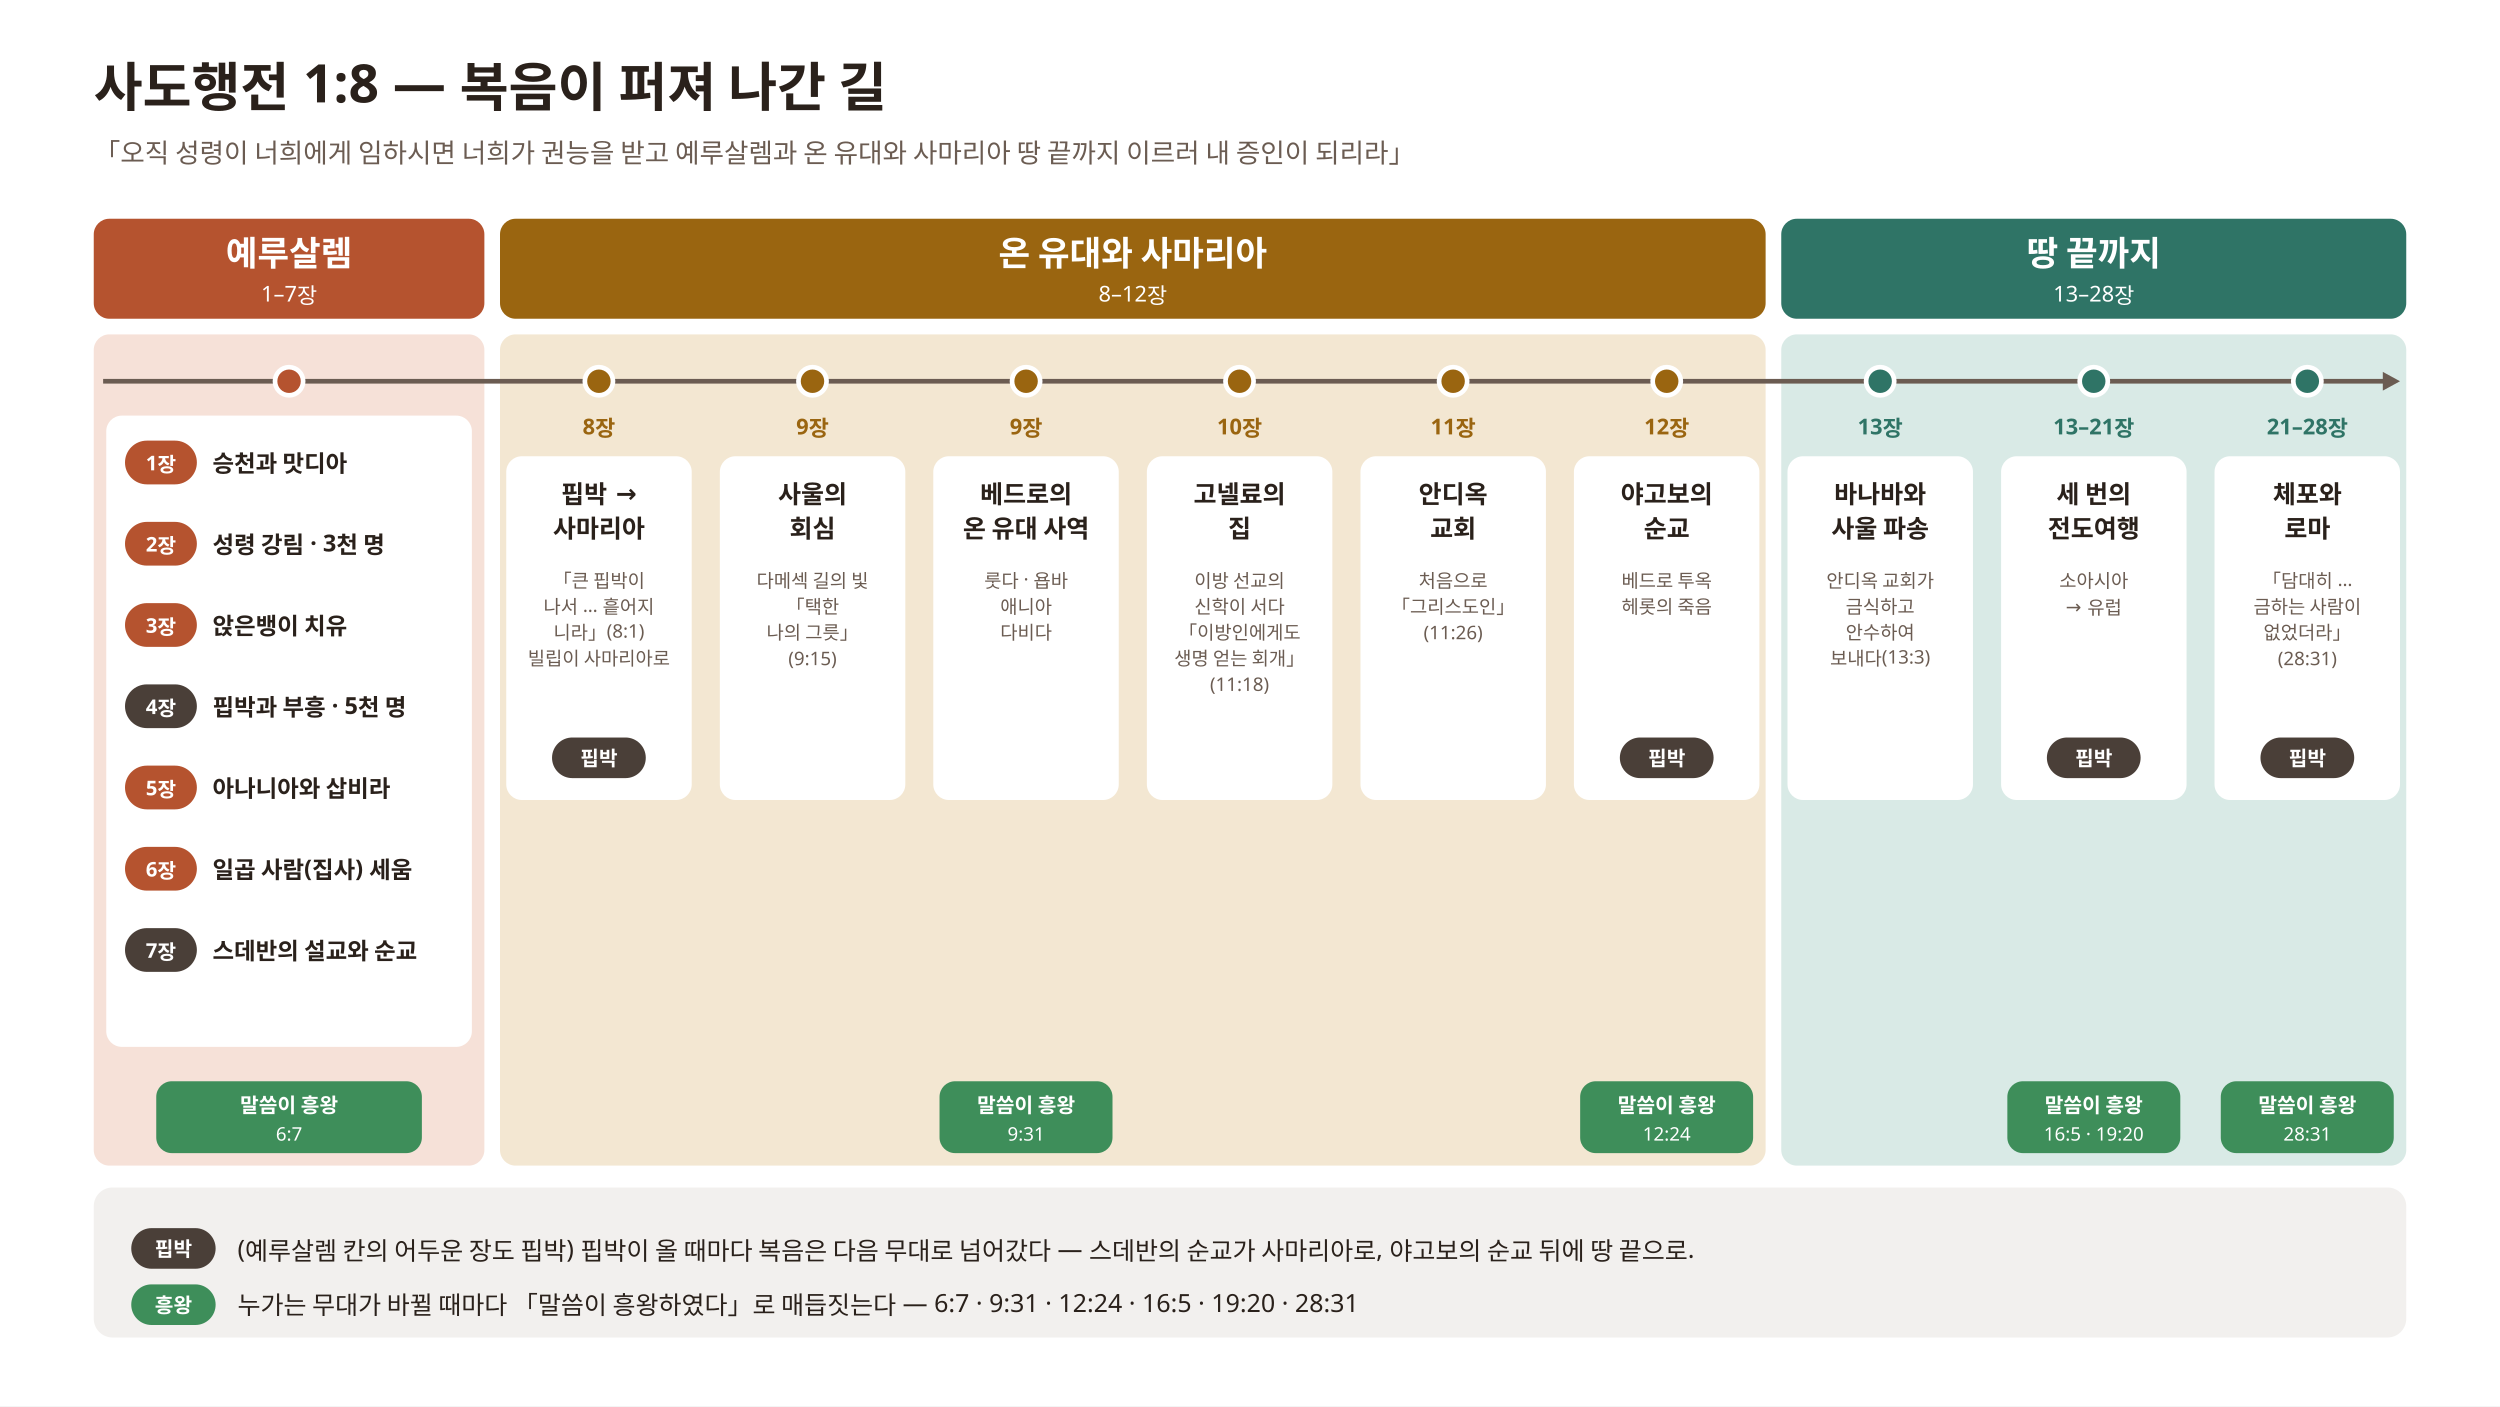
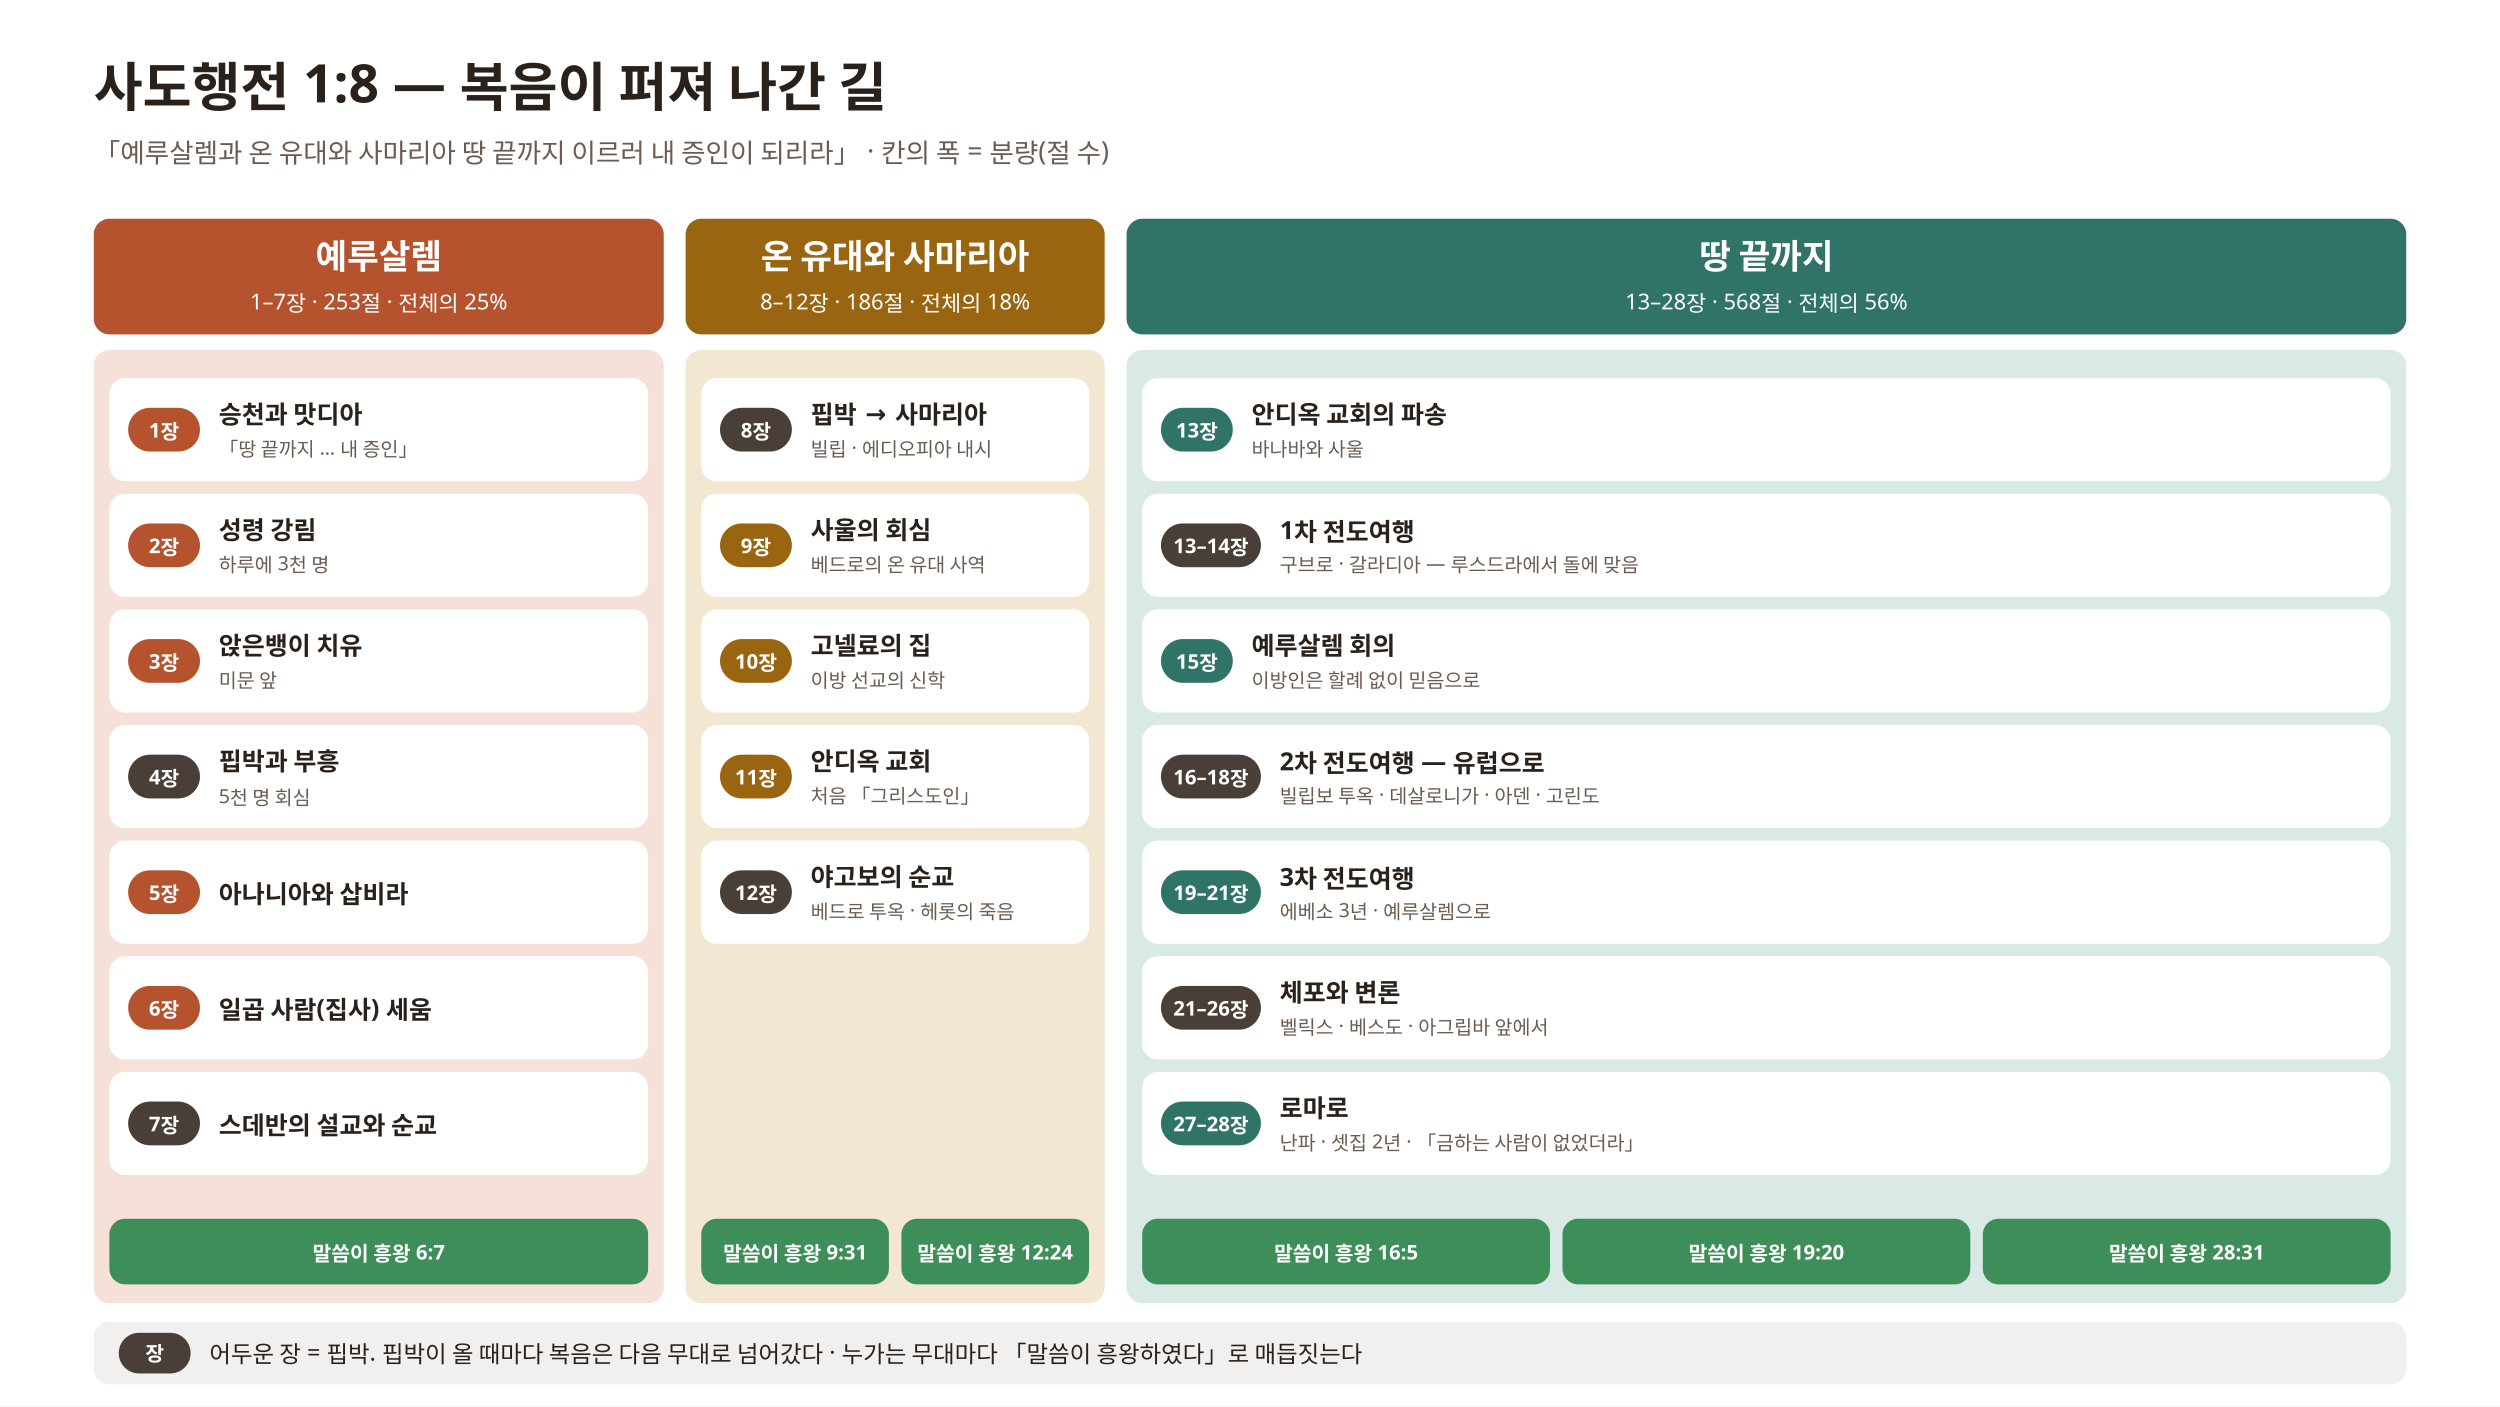
<svg xmlns="http://www.w3.org/2000/svg" width="1600" height="900" viewBox="0 0 1600 900" font-family="'Malgun Gothic','맑은 고딕','Noto Sans KR','WenQuanYi Zen Hei',sans-serif">
  <rect x="0.0" y="0.0" width="1600.0" height="900.0" rx="0" fill="#FFFFFF" stroke="none" stroke-width="0" />
  <text x="60.0" y="68.0" font-size="34" fill="#2A211B" font-weight="700" text-anchor="start">사도행전 1:8 — 복음이 퍼져 나간 길</text>
-   <text x="60.0" y="104.0" font-size="17" fill="#6B5C52" font-weight="400" text-anchor="start">「오직 성령이 너희에게 임하시면 너희가 권능을 받고 예루살렘과 온 유대와 사마리아 땅 끝까지 이르러 내 증인이 되리라」</text>
-   <rect x="60.0" y="140.0" width="250.0" height="64.0" rx="10" fill="#B5532F" stroke="none" stroke-width="0" />
-   <text x="185.0" y="170.0" font-size="22" fill="#FFFFFF" font-weight="700" text-anchor="middle">예루살렘</text>
-   <text x="185.0" y="193.0" font-size="14" fill="#FFFFFF" font-weight="400" text-anchor="middle">1–7장</text>
-   <rect x="60.0" y="214.0" width="250.0" height="532.0" rx="10" fill="#F6E1D8" stroke="none" stroke-width="0" />
-   <rect x="320.0" y="140.0" width="810.0" height="64.0" rx="10" fill="#9A6510" stroke="none" stroke-width="0" />
-   <text x="725.0" y="170.0" font-size="22" fill="#FFFFFF" font-weight="700" text-anchor="middle">온 유대와 사마리아</text>
-   <text x="725.0" y="193.0" font-size="14" fill="#FFFFFF" font-weight="400" text-anchor="middle">8–12장</text>
-   <rect x="320.0" y="214.0" width="810.0" height="532.0" rx="10" fill="#F3E7D2" stroke="none" stroke-width="0" />
-   <rect x="1140.0" y="140.0" width="400.0" height="64.0" rx="10" fill="#2F7466" stroke="none" stroke-width="0" />
-   <text x="1340.0" y="170.0" font-size="22" fill="#FFFFFF" font-weight="700" text-anchor="middle">땅 끝까지</text>
-   <text x="1340.0" y="193.0" font-size="14" fill="#FFFFFF" font-weight="400" text-anchor="middle">13–28장</text>
-   <rect x="1140.0" y="214.0" width="400.0" height="532.0" rx="10" fill="#D9EAE6" stroke="none" stroke-width="0" />
-   <line x1="66.0" y1="244.0" x2="1527.0" y2="244.0" stroke="#6B5C52" stroke-width="3" />
-   <path d="M1536.0,244.0 L1525.0,238.0 L1525.0,250.0 Z" fill="#6B5C52" />
-   <circle cx="185.0" cy="244" r="9" fill="#B5532F" stroke="#FFFFFF" stroke-width="3" />
-   <rect x="68.0" y="266.0" width="234.0" height="404.0" rx="10" fill="#FFFFFF" stroke="none" stroke-width="0" />
-   <rect x="80.0" y="282.0" width="46.0" height="28.0" rx="14" fill="#B5532F" stroke="none" stroke-width="0" />
-   <text x="103.0" y="301.0" font-size="13" fill="#FFFFFF" font-weight="700" text-anchor="middle">1장</text>
-   <text x="136.0" y="302.0" font-size="15" fill="#2A211B" font-weight="700" text-anchor="start">승천과 맛디아</text>
-   <rect x="80.0" y="334.0" width="46.0" height="28.0" rx="14" fill="#B5532F" stroke="none" stroke-width="0" />
-   <text x="103.0" y="353.0" font-size="13" fill="#FFFFFF" font-weight="700" text-anchor="middle">2장</text>
-   <text x="136.0" y="354.0" font-size="15" fill="#2A211B" font-weight="700" text-anchor="start">성령 강림 · 3천 명</text>
-   <rect x="80.0" y="386.0" width="46.0" height="28.0" rx="14" fill="#B5532F" stroke="none" stroke-width="0" />
-   <text x="103.0" y="405.0" font-size="13" fill="#FFFFFF" font-weight="700" text-anchor="middle">3장</text>
-   <text x="136.0" y="406.0" font-size="15" fill="#2A211B" font-weight="700" text-anchor="start">앉은뱅이 치유</text>
-   <rect x="80.0" y="438.0" width="46.0" height="28.0" rx="14" fill="#4A3F38" stroke="none" stroke-width="0" />
-   <text x="103.0" y="457.0" font-size="13" fill="#FFFFFF" font-weight="700" text-anchor="middle">4장</text>
-   <text x="136.0" y="458.0" font-size="15" fill="#2A211B" font-weight="700" text-anchor="start">핍박과 부흥 · 5천 명</text>
-   <rect x="80.0" y="490.0" width="46.0" height="28.0" rx="14" fill="#B5532F" stroke="none" stroke-width="0" />
-   <text x="103.0" y="509.0" font-size="13" fill="#FFFFFF" font-weight="700" text-anchor="middle">5장</text>
-   <text x="136.0" y="510.0" font-size="15" fill="#2A211B" font-weight="700" text-anchor="start">아나니아와 삽비라</text>
-   <rect x="80.0" y="542.0" width="46.0" height="28.0" rx="14" fill="#B5532F" stroke="none" stroke-width="0" />
-   <text x="103.0" y="561.0" font-size="13" fill="#FFFFFF" font-weight="700" text-anchor="middle">6장</text>
-   <text x="136.0" y="562.0" font-size="15" fill="#2A211B" font-weight="700" text-anchor="start">일곱 사람(집사) 세움</text>
-   <rect x="80.0" y="594.0" width="46.0" height="28.0" rx="14" fill="#4A3F38" stroke="none" stroke-width="0" />
-   <text x="103.0" y="613.0" font-size="13" fill="#FFFFFF" font-weight="700" text-anchor="middle">7장</text>
-   <text x="136.0" y="614.0" font-size="15" fill="#2A211B" font-weight="700" text-anchor="start">스데반의 설교와 순교</text>
-   <rect x="100.0" y="692.0" width="170.0" height="46.0" rx="10" fill="#3E8E5A" stroke="none" stroke-width="0" />
-   <text x="185.0" y="712.0" font-size="13" fill="#FFFFFF" font-weight="700" text-anchor="middle">말씀이 흥왕</text>
-   <text x="185.0" y="730.0" font-size="12" fill="#FFFFFF" font-weight="400" text-anchor="middle">6:7</text>
-   <circle cx="383.3" cy="244" r="9" fill="#9A6510" stroke="#FFFFFF" stroke-width="3" />
-   <text x="383.3" y="278.0" font-size="14" fill="#9A6510" font-weight="700" text-anchor="middle">8장</text>
-   <rect x="324.0" y="292.0" width="118.7" height="220.0" rx="10" fill="#FFFFFF" stroke="none" stroke-width="0" />
-   <text x="383.3" y="322.0" font-size="16" fill="#2A211B" font-weight="700" text-anchor="middle">핍박 →</text>
-   <text x="383.3" y="344.0" font-size="16" fill="#2A211B" font-weight="700" text-anchor="middle">사마리아</text>
-   <text x="383.3" y="376.0" font-size="12" fill="#6B5C52" font-weight="400" text-anchor="middle">「큰 핍박이</text>
-   <text x="383.3" y="392.6" font-size="12" fill="#6B5C52" font-weight="400" text-anchor="middle">나서 … 흩어지</text>
-   <text x="383.3" y="409.1" font-size="12" fill="#6B5C52" font-weight="400" text-anchor="middle">니라」(8:1)</text>
-   <text x="383.3" y="425.7" font-size="12" fill="#6B5C52" font-weight="400" text-anchor="middle">빌립이 사마리아로</text>
-   <rect x="353.3" y="472.0" width="60.0" height="26.0" rx="13" fill="#4A3F38" stroke="none" stroke-width="0" />
-   <text x="383.3" y="490.0" font-size="13" fill="#FFFFFF" font-weight="700" text-anchor="middle">핍박</text>
-   <circle cx="520.0" cy="244" r="9" fill="#9A6510" stroke="#FFFFFF" stroke-width="3" />
-   <text x="520.0" y="278.0" font-size="14" fill="#9A6510" font-weight="700" text-anchor="middle">9장</text>
-   <rect x="460.7" y="292.0" width="118.7" height="220.0" rx="10" fill="#FFFFFF" stroke="none" stroke-width="0" />
-   <text x="520.0" y="322.0" font-size="16" fill="#2A211B" font-weight="700" text-anchor="middle">사울의</text>
-   <text x="520.0" y="344.0" font-size="16" fill="#2A211B" font-weight="700" text-anchor="middle">회심</text>
-   <text x="520.0" y="376.0" font-size="12" fill="#6B5C52" font-weight="400" text-anchor="middle">다메섹 길의 빛</text>
-   <text x="520.0" y="392.6" font-size="12" fill="#6B5C52" font-weight="400" text-anchor="middle">「택한</text>
-   <text x="520.0" y="409.1" font-size="12" fill="#6B5C52" font-weight="400" text-anchor="middle">나의 그릇」</text>
-   <text x="520.0" y="425.7" font-size="12" fill="#6B5C52" font-weight="400" text-anchor="middle">(9:15)</text>
-   <circle cx="656.7" cy="244" r="9" fill="#9A6510" stroke="#FFFFFF" stroke-width="3" />
-   <text x="656.7" y="278.0" font-size="14" fill="#9A6510" font-weight="700" text-anchor="middle">9장</text>
-   <rect x="597.3" y="292.0" width="118.7" height="220.0" rx="10" fill="#FFFFFF" stroke="none" stroke-width="0" />
-   <text x="656.7" y="322.0" font-size="16" fill="#2A211B" font-weight="700" text-anchor="middle">베드로의</text>
-   <text x="656.7" y="344.0" font-size="16" fill="#2A211B" font-weight="700" text-anchor="middle">온 유대 사역</text>
-   <text x="656.7" y="376.0" font-size="12" fill="#6B5C52" font-weight="400" text-anchor="middle">룻다 · 욥바</text>
-   <text x="656.7" y="392.6" font-size="12" fill="#6B5C52" font-weight="400" text-anchor="middle">애니아</text>
-   <text x="656.7" y="409.1" font-size="12" fill="#6B5C52" font-weight="400" text-anchor="middle">다비다</text>
-   <rect x="601.3" y="692.0" width="110.7" height="46.0" rx="10" fill="#3E8E5A" stroke="none" stroke-width="0" />
-   <text x="656.7" y="712.0" font-size="13" fill="#FFFFFF" font-weight="700" text-anchor="middle">말씀이 흥왕</text>
-   <text x="656.7" y="730.0" font-size="12" fill="#FFFFFF" font-weight="400" text-anchor="middle">9:31</text>
-   <circle cx="793.3" cy="244" r="9" fill="#9A6510" stroke="#FFFFFF" stroke-width="3" />
-   <text x="793.3" y="278.0" font-size="14" fill="#9A6510" font-weight="700" text-anchor="middle">10장</text>
-   <rect x="734.0" y="292.0" width="118.7" height="220.0" rx="10" fill="#FFFFFF" stroke="none" stroke-width="0" />
-   <text x="793.3" y="322.0" font-size="16" fill="#2A211B" font-weight="700" text-anchor="middle">고넬료의</text>
-   <text x="793.3" y="344.0" font-size="16" fill="#2A211B" font-weight="700" text-anchor="middle">집</text>
-   <text x="793.3" y="376.0" font-size="12" fill="#6B5C52" font-weight="400" text-anchor="middle">이방 선교의</text>
-   <text x="793.3" y="392.6" font-size="12" fill="#6B5C52" font-weight="400" text-anchor="middle">신학이 서다</text>
-   <text x="793.3" y="409.1" font-size="12" fill="#6B5C52" font-weight="400" text-anchor="middle">「이방인에게도</text>
-   <text x="793.3" y="425.7" font-size="12" fill="#6B5C52" font-weight="400" text-anchor="middle">생명 얻는 회개」</text>
-   <text x="793.3" y="442.2" font-size="12" fill="#6B5C52" font-weight="400" text-anchor="middle">(11:18)</text>
-   <circle cx="930.0" cy="244" r="9" fill="#9A6510" stroke="#FFFFFF" stroke-width="3" />
-   <text x="930.0" y="278.0" font-size="14" fill="#9A6510" font-weight="700" text-anchor="middle">11장</text>
-   <rect x="870.7" y="292.0" width="118.7" height="220.0" rx="10" fill="#FFFFFF" stroke="none" stroke-width="0" />
-   <text x="930.0" y="322.0" font-size="16" fill="#2A211B" font-weight="700" text-anchor="middle">안디옥</text>
-   <text x="930.0" y="344.0" font-size="16" fill="#2A211B" font-weight="700" text-anchor="middle">교회</text>
-   <text x="930.0" y="376.0" font-size="12" fill="#6B5C52" font-weight="400" text-anchor="middle">처음으로</text>
-   <text x="930.0" y="392.6" font-size="12" fill="#6B5C52" font-weight="400" text-anchor="middle">「그리스도인」</text>
-   <text x="930.0" y="409.1" font-size="12" fill="#6B5C52" font-weight="400" text-anchor="middle">(11:26)</text>
-   <circle cx="1066.7" cy="244" r="9" fill="#9A6510" stroke="#FFFFFF" stroke-width="3" />
-   <text x="1066.7" y="278.0" font-size="14" fill="#9A6510" font-weight="700" text-anchor="middle">12장</text>
-   <rect x="1007.3" y="292.0" width="118.7" height="220.0" rx="10" fill="#FFFFFF" stroke="none" stroke-width="0" />
-   <text x="1066.7" y="322.0" font-size="16" fill="#2A211B" font-weight="700" text-anchor="middle">야고보의</text>
-   <text x="1066.7" y="344.0" font-size="16" fill="#2A211B" font-weight="700" text-anchor="middle">순교</text>
-   <text x="1066.7" y="376.0" font-size="12" fill="#6B5C52" font-weight="400" text-anchor="middle">베드로 투옥</text>
-   <text x="1066.7" y="392.6" font-size="12" fill="#6B5C52" font-weight="400" text-anchor="middle">헤롯의 죽음</text>
-   <rect x="1036.7" y="472.0" width="60.0" height="26.0" rx="13" fill="#4A3F38" stroke="none" stroke-width="0" />
-   <text x="1066.7" y="490.0" font-size="13" fill="#FFFFFF" font-weight="700" text-anchor="middle">핍박</text>
-   <rect x="1011.3" y="692.0" width="110.7" height="46.0" rx="10" fill="#3E8E5A" stroke="none" stroke-width="0" />
-   <text x="1066.7" y="712.0" font-size="13" fill="#FFFFFF" font-weight="700" text-anchor="middle">말씀이 흥왕</text>
-   <text x="1066.7" y="730.0" font-size="12" fill="#FFFFFF" font-weight="400" text-anchor="middle">12:24</text>
-   <circle cx="1203.3" cy="244" r="9" fill="#2F7466" stroke="#FFFFFF" stroke-width="3" />
-   <text x="1203.3" y="278.0" font-size="14" fill="#2F7466" font-weight="700" text-anchor="middle">13장</text>
-   <rect x="1144.0" y="292.0" width="118.7" height="220.0" rx="10" fill="#FFFFFF" stroke="none" stroke-width="0" />
-   <text x="1203.3" y="322.0" font-size="16" fill="#2A211B" font-weight="700" text-anchor="middle">바나바와</text>
-   <text x="1203.3" y="344.0" font-size="16" fill="#2A211B" font-weight="700" text-anchor="middle">사울 파송</text>
-   <text x="1203.3" y="376.0" font-size="12" fill="#6B5C52" font-weight="400" text-anchor="middle">안디옥 교회가</text>
-   <text x="1203.3" y="392.6" font-size="12" fill="#6B5C52" font-weight="400" text-anchor="middle">금식하고</text>
-   <text x="1203.3" y="409.1" font-size="12" fill="#6B5C52" font-weight="400" text-anchor="middle">안수하여</text>
-   <text x="1203.3" y="425.7" font-size="12" fill="#6B5C52" font-weight="400" text-anchor="middle">보내다(13:3)</text>
-   <circle cx="1340.0" cy="244" r="9" fill="#2F7466" stroke="#FFFFFF" stroke-width="3" />
-   <text x="1340.0" y="278.0" font-size="14" fill="#2F7466" font-weight="700" text-anchor="middle">13–21장</text>
-   <rect x="1280.7" y="292.0" width="118.7" height="220.0" rx="10" fill="#FFFFFF" stroke="none" stroke-width="0" />
-   <text x="1340.0" y="322.0" font-size="16" fill="#2A211B" font-weight="700" text-anchor="middle">세 번의</text>
-   <text x="1340.0" y="344.0" font-size="16" fill="#2A211B" font-weight="700" text-anchor="middle">전도여행</text>
-   <text x="1340.0" y="376.0" font-size="12" fill="#6B5C52" font-weight="400" text-anchor="middle">소아시아</text>
-   <text x="1340.0" y="392.6" font-size="12" fill="#6B5C52" font-weight="400" text-anchor="middle">→ 유럽</text>
-   <rect x="1310.0" y="472.0" width="60.0" height="26.0" rx="13" fill="#4A3F38" stroke="none" stroke-width="0" />
-   <text x="1340.0" y="490.0" font-size="13" fill="#FFFFFF" font-weight="700" text-anchor="middle">핍박</text>
-   <rect x="1284.7" y="692.0" width="110.7" height="46.0" rx="10" fill="#3E8E5A" stroke="none" stroke-width="0" />
-   <text x="1340.0" y="712.0" font-size="13" fill="#FFFFFF" font-weight="700" text-anchor="middle">말씀이 흥왕</text>
-   <text x="1340.0" y="730.0" font-size="12" fill="#FFFFFF" font-weight="400" text-anchor="middle">16:5 · 19:20</text>
-   <circle cx="1476.7" cy="244" r="9" fill="#2F7466" stroke="#FFFFFF" stroke-width="3" />
-   <text x="1476.7" y="278.0" font-size="14" fill="#2F7466" font-weight="700" text-anchor="middle">21–28장</text>
-   <rect x="1417.3" y="292.0" width="118.7" height="220.0" rx="10" fill="#FFFFFF" stroke="none" stroke-width="0" />
-   <text x="1476.7" y="322.0" font-size="16" fill="#2A211B" font-weight="700" text-anchor="middle">체포와</text>
-   <text x="1476.7" y="344.0" font-size="16" fill="#2A211B" font-weight="700" text-anchor="middle">로마</text>
-   <text x="1476.7" y="376.0" font-size="12" fill="#6B5C52" font-weight="400" text-anchor="middle">「담대히 …</text>
-   <text x="1476.7" y="392.6" font-size="12" fill="#6B5C52" font-weight="400" text-anchor="middle">금하는 사람이</text>
-   <text x="1476.7" y="409.1" font-size="12" fill="#6B5C52" font-weight="400" text-anchor="middle">없었더라」</text>
-   <text x="1476.7" y="425.7" font-size="12" fill="#6B5C52" font-weight="400" text-anchor="middle">(28:31)</text>
-   <rect x="1446.7" y="472.0" width="60.0" height="26.0" rx="13" fill="#4A3F38" stroke="none" stroke-width="0" />
-   <text x="1476.7" y="490.0" font-size="13" fill="#FFFFFF" font-weight="700" text-anchor="middle">핍박</text>
-   <rect x="1421.3" y="692.0" width="110.7" height="46.0" rx="10" fill="#3E8E5A" stroke="none" stroke-width="0" />
-   <text x="1476.7" y="712.0" font-size="13" fill="#FFFFFF" font-weight="700" text-anchor="middle">말씀이 흥왕</text>
-   <text x="1476.7" y="730.0" font-size="12" fill="#FFFFFF" font-weight="400" text-anchor="middle">28:31</text>
-   <rect x="60.0" y="760.0" width="1480.0" height="96.0" rx="12" fill="#F2F0EE" stroke="none" stroke-width="0" />
-   <rect x="84.0" y="786.0" width="54.0" height="26.0" rx="13" fill="#4A3F38" stroke="none" stroke-width="0" />
-   <text x="111.0" y="804.0" font-size="13" fill="#FFFFFF" font-weight="700" text-anchor="middle">핍박</text>
-   <text x="152.0" y="805.0" font-size="16" fill="#2A211B" font-weight="400" text-anchor="start">(예루살렘 칸의 어두운 장도 핍박) 핍박이 올 때마다 복음은 다음 무대로 넘어갔다 — 스데반의 순교가 사마리아로, 야고보의 순교 뒤에 땅 끝으로.</text>
-   <rect x="84.0" y="822.0" width="54.0" height="26.0" rx="13" fill="#3E8E5A" stroke="none" stroke-width="0" />
-   <text x="111.0" y="840.0" font-size="13" fill="#FFFFFF" font-weight="700" text-anchor="middle">흥왕</text>
-   <text x="152.0" y="841.0" font-size="16" fill="#2A211B" font-weight="400" text-anchor="start">누가는 무대가 바뀔 때마다 「말씀이 흥왕하였다」로 매듭짓는다 — 6:7 · 9:31 · 12:24 · 16:5 · 19:20 · 28:31</text>
+   <text x="60.0" y="104.0" font-size="17" fill="#6B5C52" font-weight="400" text-anchor="start">「예루살렘과 온 유대와 사마리아 땅 끝까지 이르러 내 증인이 되리라」 · 칸의 폭 = 분량(절 수)</text>
+   <rect x="60.0" y="140.0" width="364.8" height="74.0" rx="10" fill="#B5532F" stroke="none" stroke-width="0" />
+   <text x="242.4" y="172.0" font-size="22" fill="#FFFFFF" font-weight="700" text-anchor="middle">예루살렘</text>
+   <text x="242.4" y="198.0" font-size="14" fill="#FFFFFF" font-weight="400" text-anchor="middle">1–7장 · 253절 · 전체의 25%</text>
+   <rect x="60.0" y="224.0" width="364.8" height="610.0" rx="10" fill="#F6E1D8" stroke="none" stroke-width="0" />
+   <rect x="70.0" y="242.0" width="344.8" height="66.0" rx="10" fill="#FFFFFF" stroke="none" stroke-width="0" />
+   <rect x="82.0" y="261.0" width="46.0" height="28.0" rx="14" fill="#B5532F" stroke="none" stroke-width="0" />
+   <text x="105.0" y="280.0" font-size="13" fill="#FFFFFF" font-weight="700" text-anchor="middle">1장</text>
+   <text x="140.0" y="271.0" font-size="16" fill="#2A211B" font-weight="700" text-anchor="start">승천과 맛디아</text>
+   <text x="140.0" y="292.0" font-size="12.5" fill="#6B5C52" font-weight="400" text-anchor="start">「땅 끝까지 … 내 증인」</text>
+   <rect x="70.0" y="316.0" width="344.8" height="66.0" rx="10" fill="#FFFFFF" stroke="none" stroke-width="0" />
+   <rect x="82.0" y="335.0" width="46.0" height="28.0" rx="14" fill="#B5532F" stroke="none" stroke-width="0" />
+   <text x="105.0" y="354.0" font-size="13" fill="#FFFFFF" font-weight="700" text-anchor="middle">2장</text>
+   <text x="140.0" y="345.0" font-size="16" fill="#2A211B" font-weight="700" text-anchor="start">성령 강림</text>
+   <text x="140.0" y="366.0" font-size="12.5" fill="#6B5C52" font-weight="400" text-anchor="start">하루에 3천 명</text>
+   <rect x="70.0" y="390.0" width="344.8" height="66.0" rx="10" fill="#FFFFFF" stroke="none" stroke-width="0" />
+   <rect x="82.0" y="409.0" width="46.0" height="28.0" rx="14" fill="#B5532F" stroke="none" stroke-width="0" />
+   <text x="105.0" y="428.0" font-size="13" fill="#FFFFFF" font-weight="700" text-anchor="middle">3장</text>
+   <text x="140.0" y="419.0" font-size="16" fill="#2A211B" font-weight="700" text-anchor="start">앉은뱅이 치유</text>
+   <text x="140.0" y="440.0" font-size="12.5" fill="#6B5C52" font-weight="400" text-anchor="start">미문 앞</text>
+   <rect x="70.0" y="464.0" width="344.8" height="66.0" rx="10" fill="#FFFFFF" stroke="none" stroke-width="0" />
+   <rect x="82.0" y="483.0" width="46.0" height="28.0" rx="14" fill="#4A3F38" stroke="none" stroke-width="0" />
+   <text x="105.0" y="502.0" font-size="13" fill="#FFFFFF" font-weight="700" text-anchor="middle">4장</text>
+   <text x="140.0" y="493.0" font-size="16" fill="#2A211B" font-weight="700" text-anchor="start">핍박과 부흥</text>
+   <text x="140.0" y="514.0" font-size="12.5" fill="#6B5C52" font-weight="400" text-anchor="start">5천 명 회심</text>
+   <rect x="70.0" y="538.0" width="344.8" height="66.0" rx="10" fill="#FFFFFF" stroke="none" stroke-width="0" />
+   <rect x="82.0" y="557.0" width="46.0" height="28.0" rx="14" fill="#B5532F" stroke="none" stroke-width="0" />
+   <text x="105.0" y="576.0" font-size="13" fill="#FFFFFF" font-weight="700" text-anchor="middle">5장</text>
+   <text x="140.0" y="578.0" font-size="16" fill="#2A211B" font-weight="700" text-anchor="start">아나니아와 삽비라</text>
+   <rect x="70.0" y="612.0" width="344.8" height="66.0" rx="10" fill="#FFFFFF" stroke="none" stroke-width="0" />
+   <rect x="82.0" y="631.0" width="46.0" height="28.0" rx="14" fill="#B5532F" stroke="none" stroke-width="0" />
+   <text x="105.0" y="650.0" font-size="13" fill="#FFFFFF" font-weight="700" text-anchor="middle">6장</text>
+   <text x="140.0" y="652.0" font-size="16" fill="#2A211B" font-weight="700" text-anchor="start">일곱 사람(집사) 세움</text>
+   <rect x="70.0" y="686.0" width="344.8" height="66.0" rx="10" fill="#FFFFFF" stroke="none" stroke-width="0" />
+   <rect x="82.0" y="705.0" width="46.0" height="28.0" rx="14" fill="#4A3F38" stroke="none" stroke-width="0" />
+   <text x="105.0" y="724.0" font-size="13" fill="#FFFFFF" font-weight="700" text-anchor="middle">7장</text>
+   <text x="140.0" y="726.0" font-size="16" fill="#2A211B" font-weight="700" text-anchor="start">스데반의 설교와 순교</text>
+   <rect x="70.0" y="780.0" width="344.8" height="42.0" rx="10" fill="#3E8E5A" stroke="none" stroke-width="0" />
+   <text x="242.4" y="807.0" font-size="13" fill="#FFFFFF" font-weight="700" text-anchor="middle">말씀이 흥왕 6:7</text>
+   <rect x="438.8" y="140.0" width="268.2" height="74.0" rx="10" fill="#9A6510" stroke="none" stroke-width="0" />
+   <text x="572.9" y="172.0" font-size="22" fill="#FFFFFF" font-weight="700" text-anchor="middle">온 유대와 사마리아</text>
+   <text x="572.9" y="198.0" font-size="14" fill="#FFFFFF" font-weight="400" text-anchor="middle">8–12장 · 186절 · 전체의 18%</text>
+   <rect x="438.8" y="224.0" width="268.2" height="610.0" rx="10" fill="#F3E7D2" stroke="none" stroke-width="0" />
+   <rect x="448.8" y="242.0" width="248.2" height="66.0" rx="10" fill="#FFFFFF" stroke="none" stroke-width="0" />
+   <rect x="460.8" y="261.0" width="46.0" height="28.0" rx="14" fill="#4A3F38" stroke="none" stroke-width="0" />
+   <text x="483.8" y="280.0" font-size="13" fill="#FFFFFF" font-weight="700" text-anchor="middle">8장</text>
+   <text x="518.8" y="271.0" font-size="16" fill="#2A211B" font-weight="700" text-anchor="start">핍박 → 사마리아</text>
+   <text x="518.8" y="292.0" font-size="12.5" fill="#6B5C52" font-weight="400" text-anchor="start">빌립 · 에디오피아 내시</text>
+   <rect x="448.8" y="316.0" width="248.2" height="66.0" rx="10" fill="#FFFFFF" stroke="none" stroke-width="0" />
+   <rect x="460.8" y="335.0" width="46.0" height="28.0" rx="14" fill="#9A6510" stroke="none" stroke-width="0" />
+   <text x="483.8" y="354.0" font-size="13" fill="#FFFFFF" font-weight="700" text-anchor="middle">9장</text>
+   <text x="518.8" y="345.0" font-size="16" fill="#2A211B" font-weight="700" text-anchor="start">사울의 회심</text>
+   <text x="518.8" y="366.0" font-size="12.5" fill="#6B5C52" font-weight="400" text-anchor="start">베드로의 온 유대 사역</text>
+   <rect x="448.8" y="390.0" width="248.2" height="66.0" rx="10" fill="#FFFFFF" stroke="none" stroke-width="0" />
+   <rect x="460.8" y="409.0" width="46.0" height="28.0" rx="14" fill="#9A6510" stroke="none" stroke-width="0" />
+   <text x="483.8" y="428.0" font-size="13" fill="#FFFFFF" font-weight="700" text-anchor="middle">10장</text>
+   <text x="518.8" y="419.0" font-size="16" fill="#2A211B" font-weight="700" text-anchor="start">고넬료의 집</text>
+   <text x="518.8" y="440.0" font-size="12.5" fill="#6B5C52" font-weight="400" text-anchor="start">이방 선교의 신학</text>
+   <rect x="448.8" y="464.0" width="248.2" height="66.0" rx="10" fill="#FFFFFF" stroke="none" stroke-width="0" />
+   <rect x="460.8" y="483.0" width="46.0" height="28.0" rx="14" fill="#9A6510" stroke="none" stroke-width="0" />
+   <text x="483.8" y="502.0" font-size="13" fill="#FFFFFF" font-weight="700" text-anchor="middle">11장</text>
+   <text x="518.8" y="493.0" font-size="16" fill="#2A211B" font-weight="700" text-anchor="start">안디옥 교회</text>
+   <text x="518.8" y="514.0" font-size="12.5" fill="#6B5C52" font-weight="400" text-anchor="start">처음 「그리스도인」</text>
+   <rect x="448.8" y="538.0" width="248.2" height="66.0" rx="10" fill="#FFFFFF" stroke="none" stroke-width="0" />
+   <rect x="460.8" y="557.0" width="46.0" height="28.0" rx="14" fill="#4A3F38" stroke="none" stroke-width="0" />
+   <text x="483.8" y="576.0" font-size="13" fill="#FFFFFF" font-weight="700" text-anchor="middle">12장</text>
+   <text x="518.8" y="567.0" font-size="16" fill="#2A211B" font-weight="700" text-anchor="start">야고보의 순교</text>
+   <text x="518.8" y="588.0" font-size="12.5" fill="#6B5C52" font-weight="400" text-anchor="start">베드로 투옥 · 헤롯의 죽음</text>
+   <rect x="448.8" y="780.0" width="120.1" height="42.0" rx="10" fill="#3E8E5A" stroke="none" stroke-width="0" />
+   <text x="508.9" y="807.0" font-size="13" fill="#FFFFFF" font-weight="700" text-anchor="middle">말씀이 흥왕 9:31</text>
+   <rect x="576.9" y="780.0" width="120.1" height="42.0" rx="10" fill="#3E8E5A" stroke="none" stroke-width="0" />
+   <text x="636.9" y="807.0" font-size="13" fill="#FFFFFF" font-weight="700" text-anchor="middle">말씀이 흥왕 12:24</text>
+   <rect x="721.0" y="140.0" width="819.0" height="74.0" rx="10" fill="#2F7466" stroke="none" stroke-width="0" />
+   <text x="1130.5" y="172.0" font-size="22" fill="#FFFFFF" font-weight="700" text-anchor="middle">땅 끝까지</text>
+   <text x="1130.5" y="198.0" font-size="14" fill="#FFFFFF" font-weight="400" text-anchor="middle">13–28장 · 568절 · 전체의 56%</text>
+   <rect x="721.0" y="224.0" width="819.0" height="610.0" rx="10" fill="#D9EAE6" stroke="none" stroke-width="0" />
+   <rect x="731.0" y="242.0" width="799.0" height="66.0" rx="10" fill="#FFFFFF" stroke="none" stroke-width="0" />
+   <rect x="743.0" y="261.0" width="46.0" height="28.0" rx="14" fill="#2F7466" stroke="none" stroke-width="0" />
+   <text x="766.0" y="280.0" font-size="13" fill="#FFFFFF" font-weight="700" text-anchor="middle">13장</text>
+   <text x="801.0" y="271.0" font-size="16" fill="#2A211B" font-weight="700" text-anchor="start">안디옥 교회의 파송</text>
+   <text x="801.0" y="292.0" font-size="12.5" fill="#6B5C52" font-weight="400" text-anchor="start">바나바와 사울</text>
+   <rect x="731.0" y="316.0" width="799.0" height="66.0" rx="10" fill="#FFFFFF" stroke="none" stroke-width="0" />
+   <rect x="743.0" y="335.0" width="64.0" height="28.0" rx="14" fill="#4A3F38" stroke="none" stroke-width="0" />
+   <text x="775.0" y="354.0" font-size="13" fill="#FFFFFF" font-weight="700" text-anchor="middle">13–14장</text>
+   <text x="819.0" y="345.0" font-size="16" fill="#2A211B" font-weight="700" text-anchor="start">1차 전도여행</text>
+   <text x="819.0" y="366.0" font-size="12.5" fill="#6B5C52" font-weight="400" text-anchor="start">구브로 · 갈라디아 — 루스드라에서 돌에 맞음</text>
+   <rect x="731.0" y="390.0" width="799.0" height="66.0" rx="10" fill="#FFFFFF" stroke="none" stroke-width="0" />
+   <rect x="743.0" y="409.0" width="46.0" height="28.0" rx="14" fill="#2F7466" stroke="none" stroke-width="0" />
+   <text x="766.0" y="428.0" font-size="13" fill="#FFFFFF" font-weight="700" text-anchor="middle">15장</text>
+   <text x="801.0" y="419.0" font-size="16" fill="#2A211B" font-weight="700" text-anchor="start">예루살렘 회의</text>
+   <text x="801.0" y="440.0" font-size="12.5" fill="#6B5C52" font-weight="400" text-anchor="start">이방인은 할례 없이 믿음으로</text>
+   <rect x="731.0" y="464.0" width="799.0" height="66.0" rx="10" fill="#FFFFFF" stroke="none" stroke-width="0" />
+   <rect x="743.0" y="483.0" width="64.0" height="28.0" rx="14" fill="#4A3F38" stroke="none" stroke-width="0" />
+   <text x="775.0" y="502.0" font-size="13" fill="#FFFFFF" font-weight="700" text-anchor="middle">16–18장</text>
+   <text x="819.0" y="493.0" font-size="16" fill="#2A211B" font-weight="700" text-anchor="start">2차 전도여행 — 유럽으로</text>
+   <text x="819.0" y="514.0" font-size="12.5" fill="#6B5C52" font-weight="400" text-anchor="start">빌립보 투옥 · 데살로니가 · 아덴 · 고린도</text>
+   <rect x="731.0" y="538.0" width="799.0" height="66.0" rx="10" fill="#FFFFFF" stroke="none" stroke-width="0" />
+   <rect x="743.0" y="557.0" width="64.0" height="28.0" rx="14" fill="#2F7466" stroke="none" stroke-width="0" />
+   <text x="775.0" y="576.0" font-size="13" fill="#FFFFFF" font-weight="700" text-anchor="middle">19–21장</text>
+   <text x="819.0" y="567.0" font-size="16" fill="#2A211B" font-weight="700" text-anchor="start">3차 전도여행</text>
+   <text x="819.0" y="588.0" font-size="12.5" fill="#6B5C52" font-weight="400" text-anchor="start">에베소 3년 · 예루살렘으로</text>
+   <rect x="731.0" y="612.0" width="799.0" height="66.0" rx="10" fill="#FFFFFF" stroke="none" stroke-width="0" />
+   <rect x="743.0" y="631.0" width="64.0" height="28.0" rx="14" fill="#4A3F38" stroke="none" stroke-width="0" />
+   <text x="775.0" y="650.0" font-size="13" fill="#FFFFFF" font-weight="700" text-anchor="middle">21–26장</text>
+   <text x="819.0" y="641.0" font-size="16" fill="#2A211B" font-weight="700" text-anchor="start">체포와 변론</text>
+   <text x="819.0" y="662.0" font-size="12.5" fill="#6B5C52" font-weight="400" text-anchor="start">벨릭스 · 베스도 · 아그립바 앞에서</text>
+   <rect x="731.0" y="686.0" width="799.0" height="66.0" rx="10" fill="#FFFFFF" stroke="none" stroke-width="0" />
+   <rect x="743.0" y="705.0" width="64.0" height="28.0" rx="14" fill="#2F7466" stroke="none" stroke-width="0" />
+   <text x="775.0" y="724.0" font-size="13" fill="#FFFFFF" font-weight="700" text-anchor="middle">27–28장</text>
+   <text x="819.0" y="715.0" font-size="16" fill="#2A211B" font-weight="700" text-anchor="start">로마로</text>
+   <text x="819.0" y="736.0" font-size="12.5" fill="#6B5C52" font-weight="400" text-anchor="start">난파 · 셋집 2년 · 「금하는 사람이 없었더라」</text>
+   <rect x="731.0" y="780.0" width="261.0" height="42.0" rx="10" fill="#3E8E5A" stroke="none" stroke-width="0" />
+   <text x="861.5" y="807.0" font-size="13" fill="#FFFFFF" font-weight="700" text-anchor="middle">말씀이 흥왕 16:5</text>
+   <rect x="1000.0" y="780.0" width="261.0" height="42.0" rx="10" fill="#3E8E5A" stroke="none" stroke-width="0" />
+   <text x="1130.5" y="807.0" font-size="13" fill="#FFFFFF" font-weight="700" text-anchor="middle">말씀이 흥왕 19:20</text>
+   <rect x="1269.0" y="780.0" width="261.0" height="42.0" rx="10" fill="#3E8E5A" stroke="none" stroke-width="0" />
+   <text x="1399.5" y="807.0" font-size="13" fill="#FFFFFF" font-weight="700" text-anchor="middle">말씀이 흥왕 28:31</text>
+   <rect x="60.0" y="846.0" width="1480.0" height="40.0" rx="10" fill="#F2F0EE" stroke="none" stroke-width="0" />
+   <rect x="76.0" y="853.0" width="46.0" height="26.0" rx="13" fill="#4A3F38" stroke="none" stroke-width="0" />
+   <text x="99.0" y="871.0" font-size="13" fill="#FFFFFF" font-weight="700" text-anchor="middle">장</text>
+   <text x="134.0" y="872.0" font-size="15" fill="#2A211B" font-weight="400" text-anchor="start">어두운 장 = 핍박. 핍박이 올 때마다 복음은 다음 무대로 넘어갔다 · 누가는 무대마다 「말씀이 흥왕하였다」로 매듭짓는다</text>
</svg>
